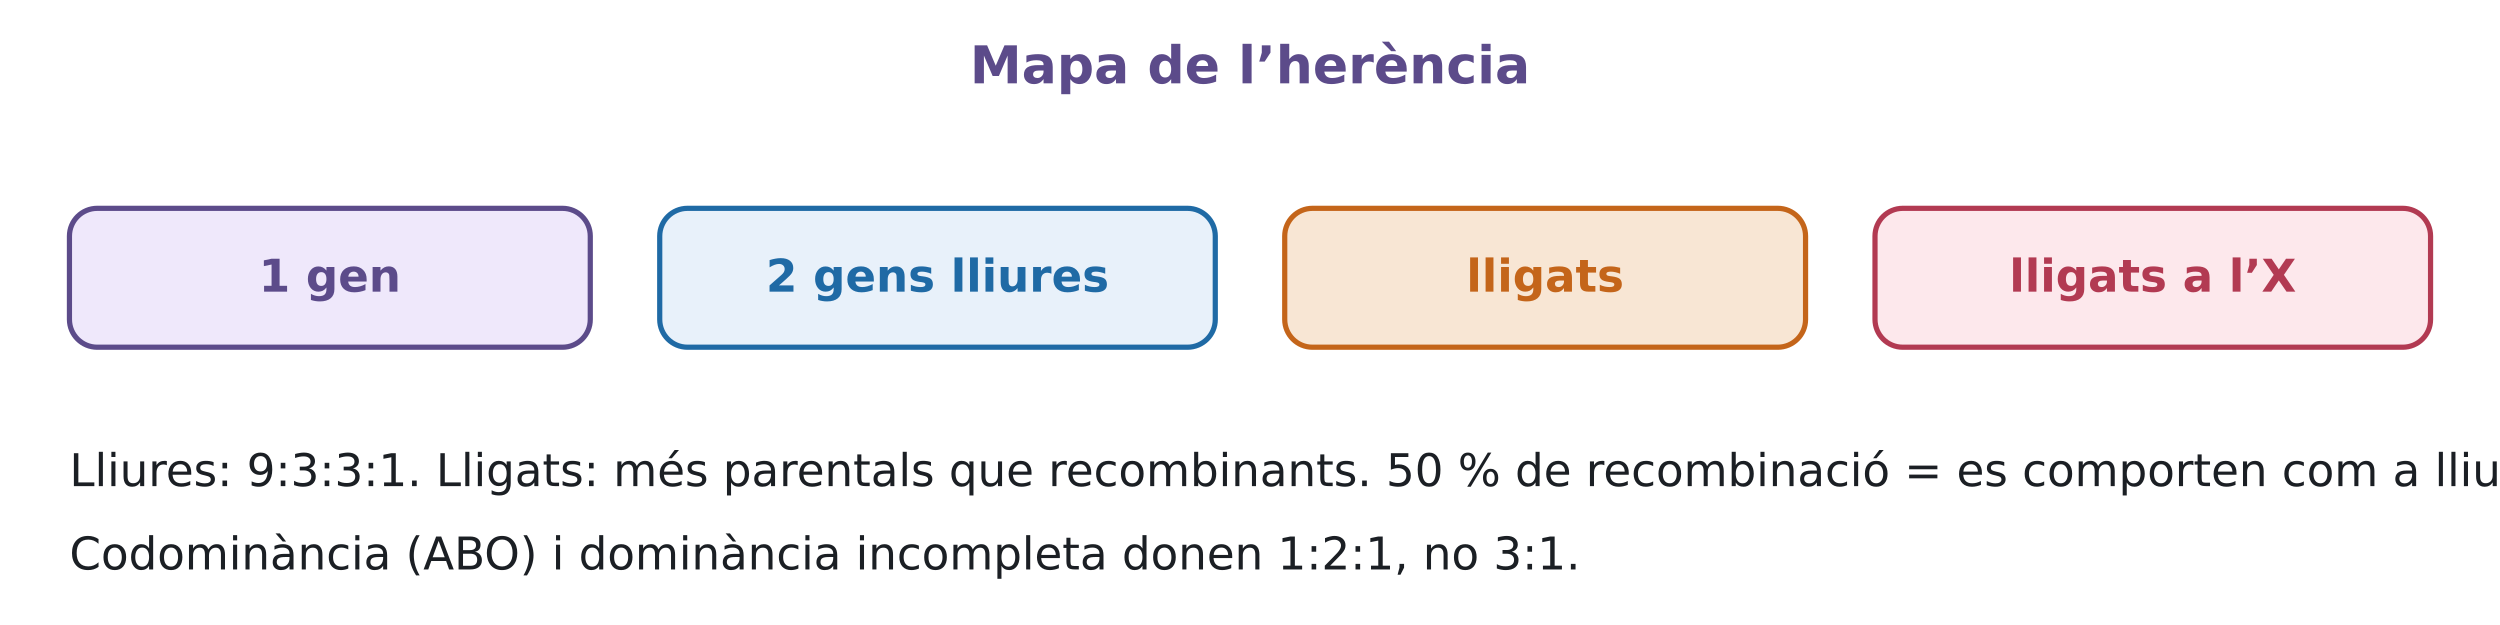
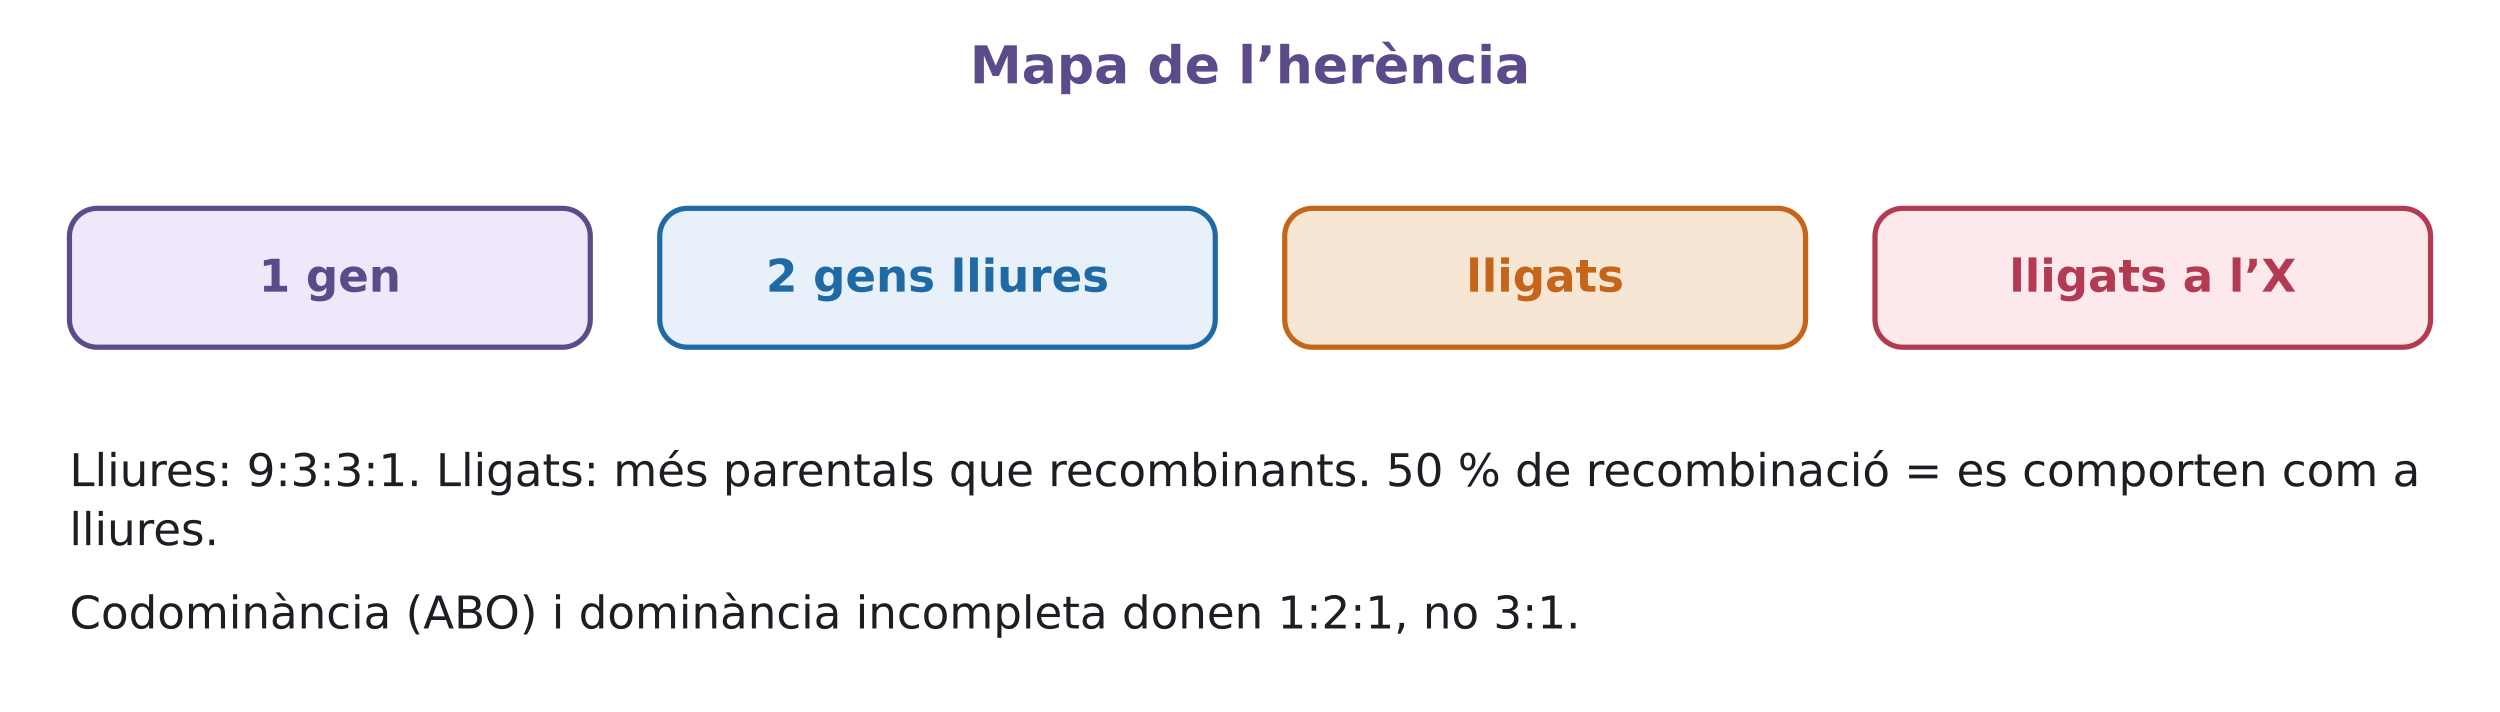
- <svg xmlns="http://www.w3.org/2000/svg" viewBox="0 0 720 180" font-family="DejaVu Sans, Liberation Sans, Arial, sans-serif">
-   <rect width="720" height="180" fill="#fff" />
+ <svg xmlns="http://www.w3.org/2000/svg" viewBox="0 0 720 205" font-family="DejaVu Sans, Liberation Sans, Arial, sans-serif">
+   <rect width="720" height="205" fill="#fff" />
  <defs>
    <marker id="ah" markerWidth="8" markerHeight="8" refX="7" refY="3" orient="auto">
      <path d="M0,0 L8,3 L0,6 Z" fill="#1b1f24" />
    </marker>
    <marker id="ahg" markerWidth="8" markerHeight="8" refX="7" refY="3" orient="auto">
      <path d="M0,0 L8,3 L0,6 Z" fill="#0E7C66" />
    </marker>
    <marker id="ahr" markerWidth="8" markerHeight="8" refX="7" refY="3" orient="auto">
      <path d="M0,0 L8,3 L0,6 Z" fill="#B23A52" />
    </marker>
    <marker id="ahb" markerWidth="8" markerHeight="8" refX="7" refY="3" orient="auto">
      <path d="M0,0 L8,3 L0,6 Z" fill="#1F6AA5" />
    </marker>
  </defs>
  <text x="360" y="24" font-size="15" text-anchor="middle" fill="#5C4B8A" font-weight="700" font-style="normal">Mapa de l’herència</text>
  <rect x="20" y="60" width="150" height="40" rx="8" fill="#efe8fb" stroke="#5C4B8A" stroke-width="1.5" />
  <text x="95.0" y="84.0" font-size="13" text-anchor="middle" fill="#5C4B8A" font-weight="700" font-style="normal">1 gen</text>
  <rect x="190" y="60" width="160" height="40" rx="8" fill="#e8f1fa" stroke="#1F6AA5" stroke-width="1.5" />
  <text x="270.0" y="84.0" font-size="13" text-anchor="middle" fill="#1F6AA5" font-weight="700" font-style="normal">2 gens lliures</text>
  <rect x="370" y="60" width="150" height="40" rx="8" fill="#f8e6d4" stroke="#C4651A" stroke-width="1.5" />
  <text x="445.0" y="84.0" font-size="13" text-anchor="middle" fill="#C4651A" font-weight="700" font-style="normal">lligats</text>
  <rect x="540" y="60" width="160" height="40" rx="8" fill="#fde8ec" stroke="#B23A52" stroke-width="1.5" />
  <text x="620.0" y="84.0" font-size="13" text-anchor="middle" fill="#B23A52" font-weight="700" font-style="normal">lligats a l’X</text>
-   <text x="20" y="140" font-size="13" text-anchor="start" fill="#1b1f24" font-weight="400" font-style="normal">Lliures: 9:3:3:1. Lligats: més parentals que recombinants. 50 % de recombinació = es comporten com a lliures.</text>
-   <text x="20" y="164" font-size="13" text-anchor="start" fill="#1b1f24" font-weight="400" font-style="normal">Codominància (ABO) i dominància incompleta donen 1:2:1, no 3:1.</text>
+   <text x="20" y="140.0" font-size="13" text-anchor="start" fill="#1b1f24" font-weight="400" font-style="normal">Lliures: 9:3:3:1. Lligats: més parentals que recombinants. 50 % de recombinació = es comporten com a</text>
+   <text x="20" y="157.0" font-size="13" text-anchor="start" fill="#1b1f24" font-weight="400" font-style="normal">lliures.</text>
+   <text x="20" y="181.0" font-size="13" text-anchor="start" fill="#1b1f24" font-weight="400" font-style="normal">Codominància (ABO) i dominància incompleta donen 1:2:1, no 3:1.</text>
</svg>
